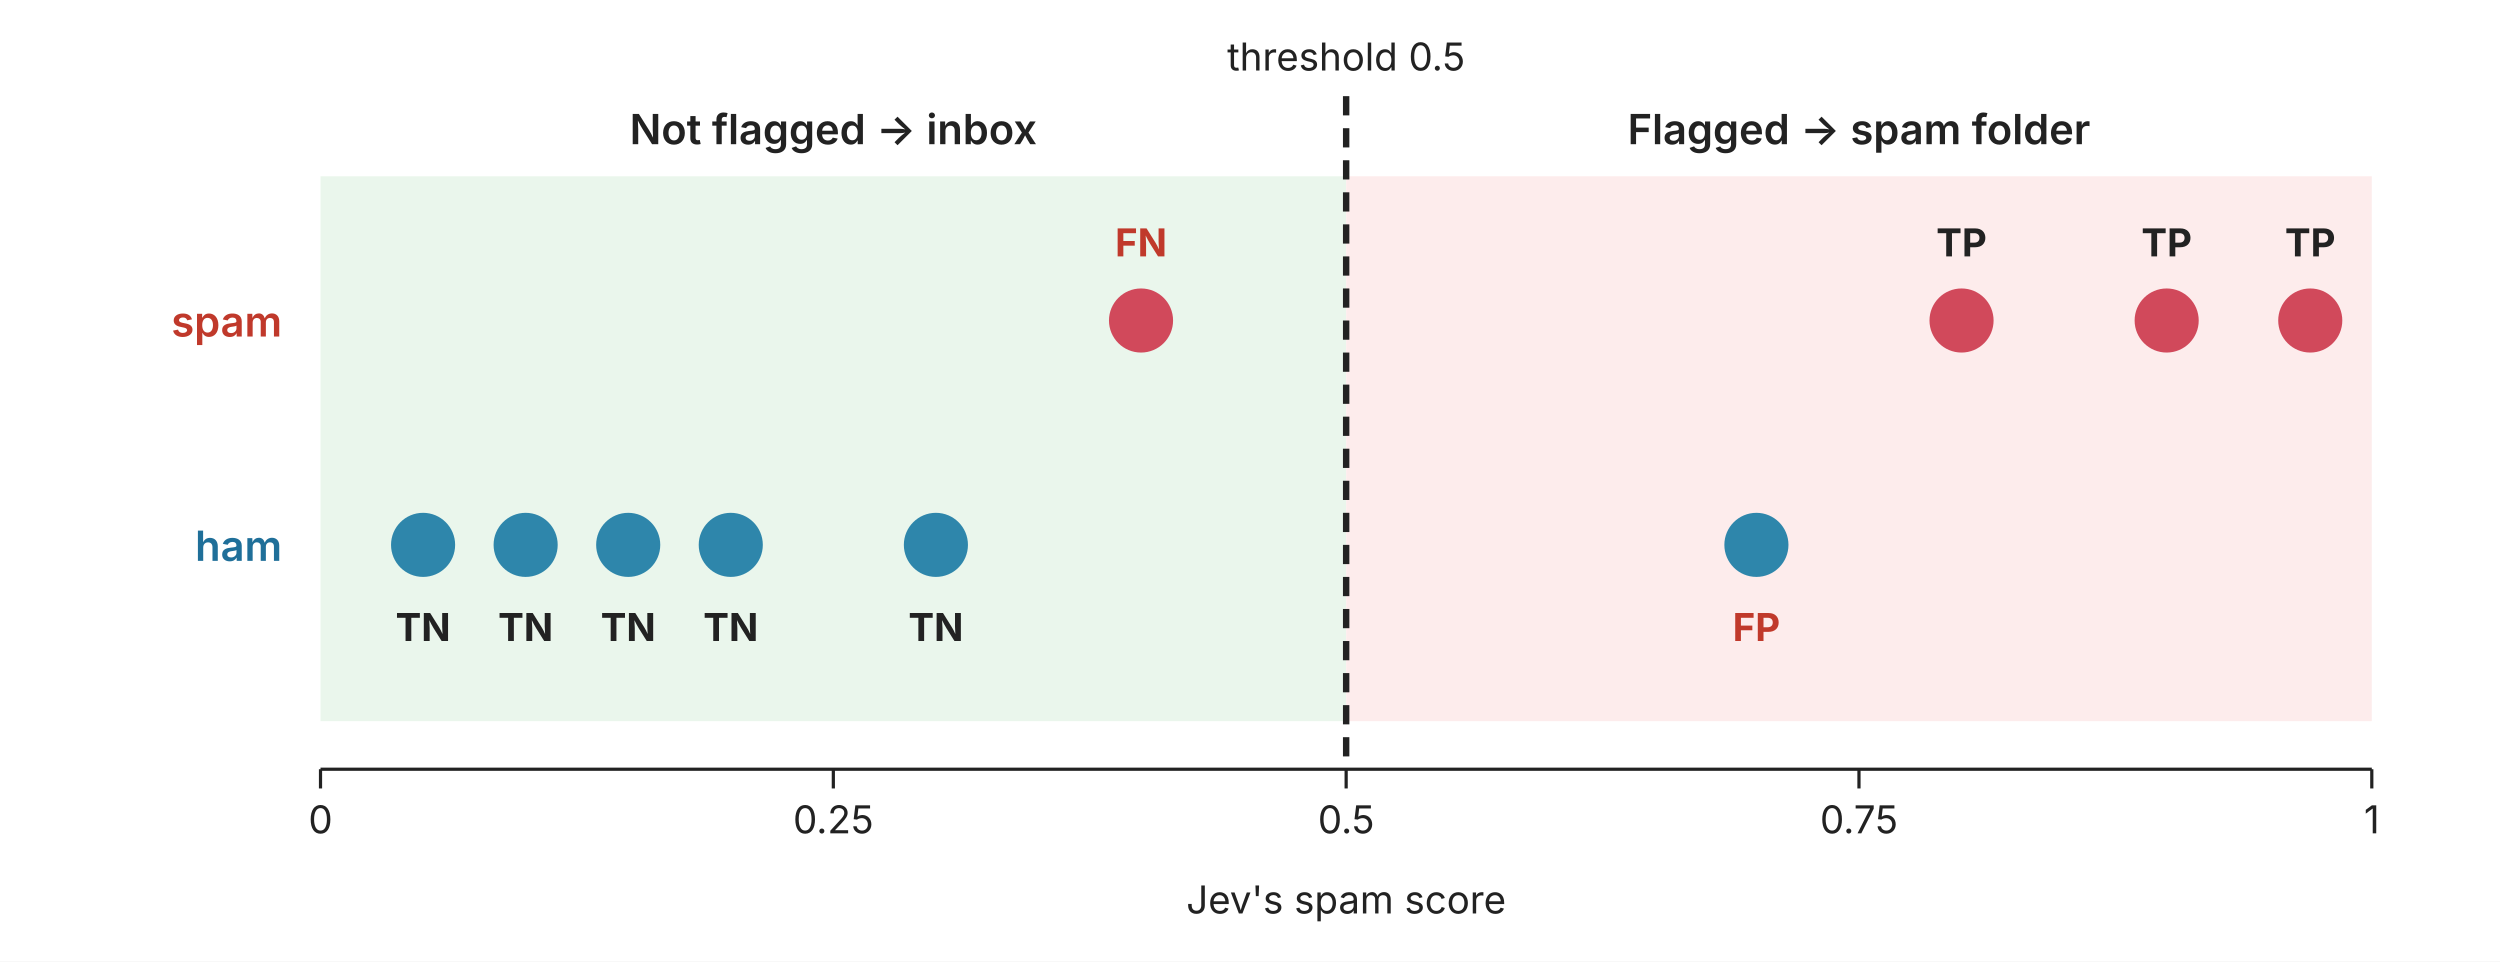
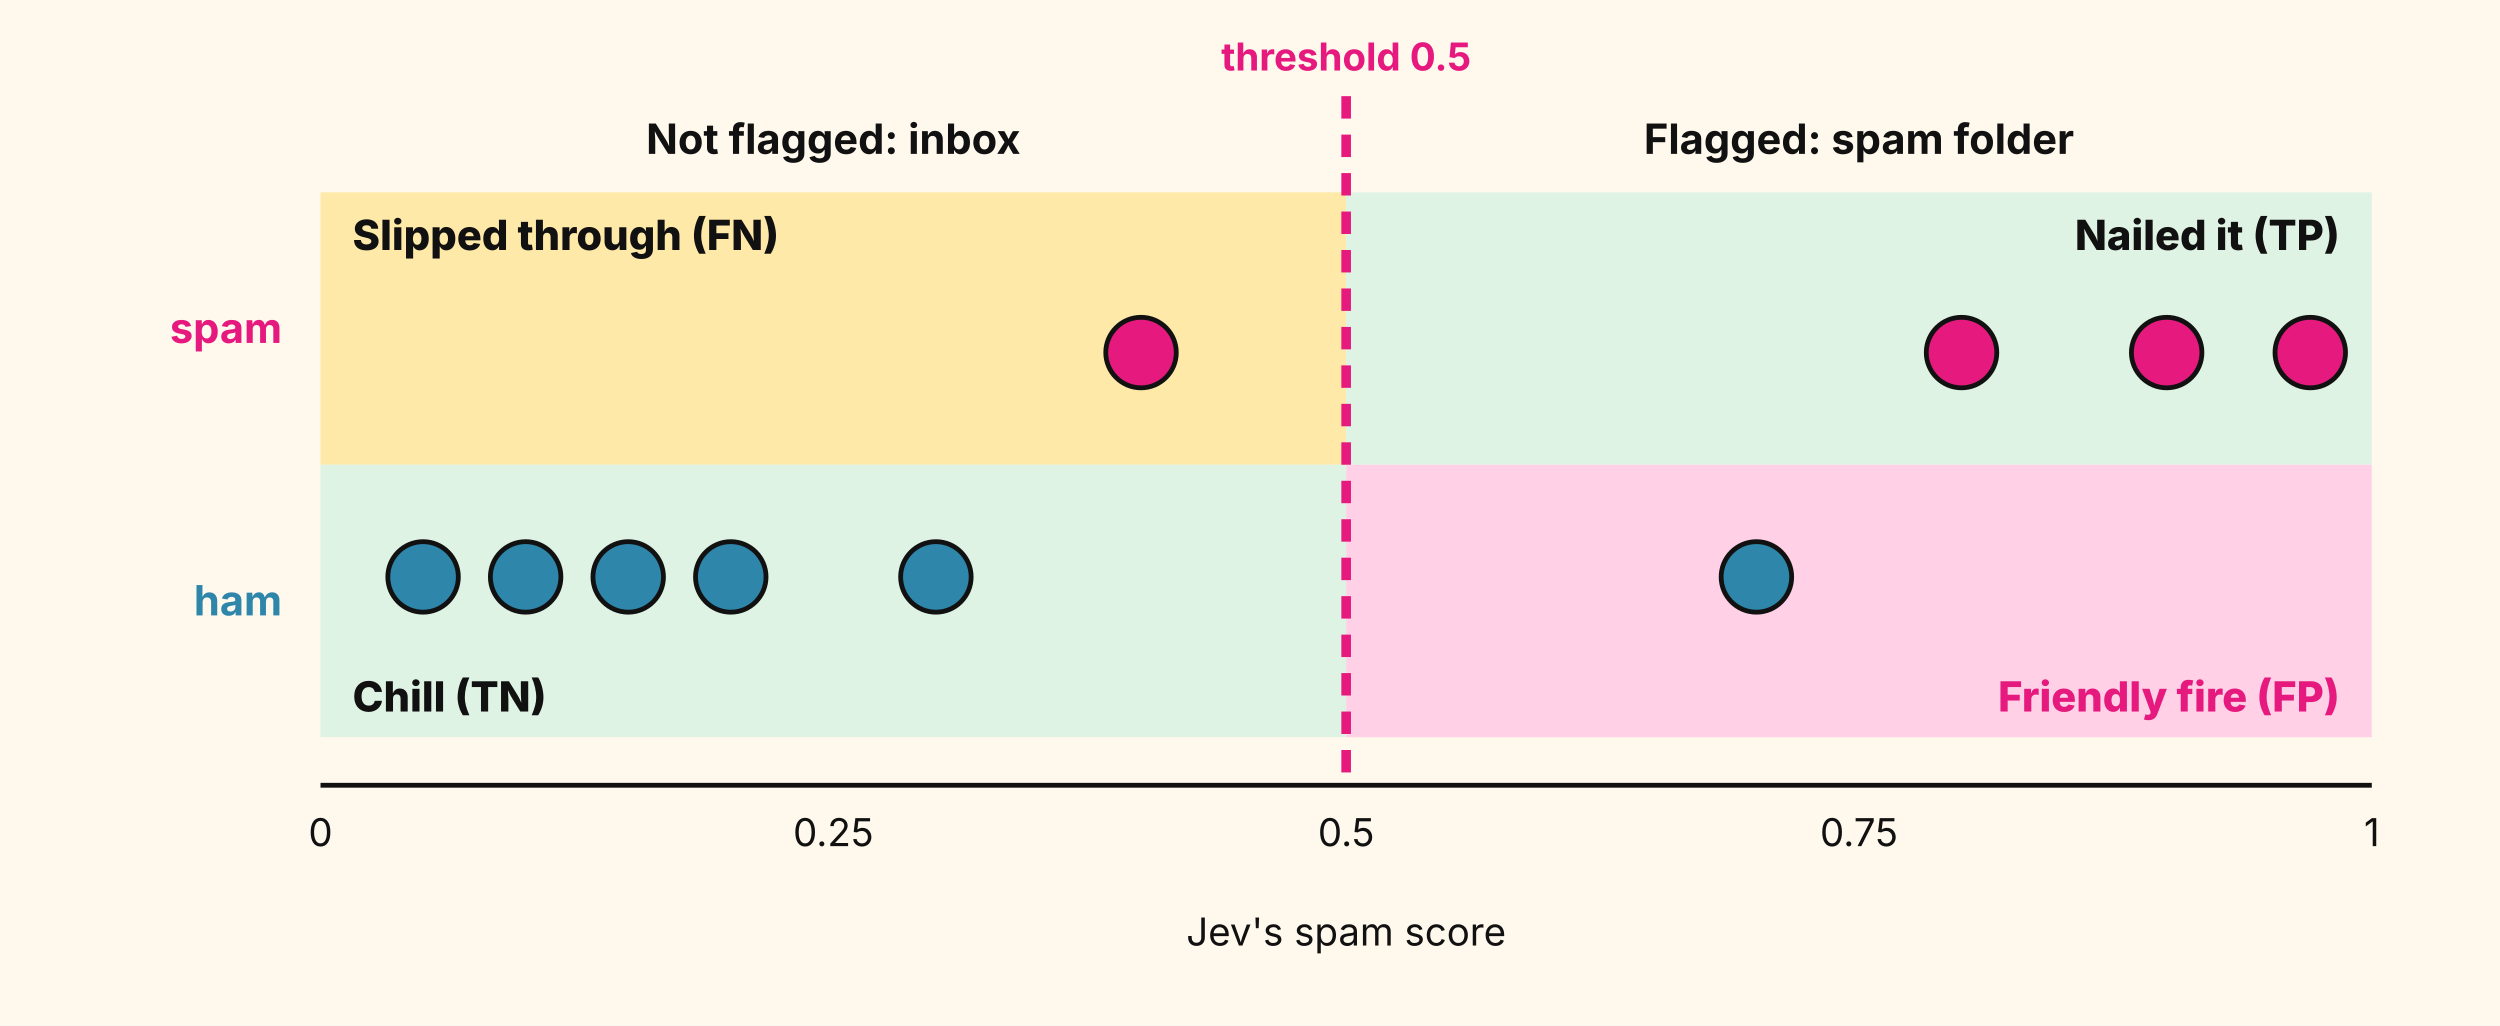
- <svg xmlns="http://www.w3.org/2000/svg" viewBox="0 0 780 300" width="780" height="300" font-family="system-ui, -apple-system, Segoe UI, sans-serif" font-size="13" fill="#222">
-   <rect width="780" height="300" fill="#fff" />
-   <rect x="100" y="55" width="320" height="170" fill="#eaf6ec" />
-   <rect x="420" y="55" width="320" height="170" fill="#fdecec" />
-   <text x="260" y="45" text-anchor="middle" font-weight="600">Not flagged → inbox</text>
-   <text x="580" y="45" text-anchor="middle" font-weight="600">Flagged → spam folder</text>
-   <line x1="420" y1="30" x2="420" y2="240" stroke="#222" stroke-width="2" stroke-dasharray="6 4" />
-   <text x="420" y="22" text-anchor="middle" font-size="12">threshold 0.5</text>
-   <text x="88" y="105" text-anchor="end" font-weight="600" fill="#c0392b">spam</text>
-   <text x="88" y="175" text-anchor="end" font-weight="600" fill="#1f6f99">ham</text>
-   <g fill="#d1495b">
-     <circle cx="720.8" cy="100" r="10" />
-     <circle cx="676" cy="100" r="10" />
-     <circle cx="612" cy="100" r="10" />
-     <circle cx="356" cy="100" r="10" />
+ <svg xmlns="http://www.w3.org/2000/svg" viewBox="0 0 780 320" width="780" height="320" font-family="system-ui, -apple-system, 'Segoe UI', sans-serif" font-size="13" fill="#111111">
+   <rect width="780" height="320" fill="#FFF8EC" />
+   <rect x="100" y="60" width="320" height="85" fill="#FFE9A8" />
+   <rect x="420" y="60" width="320" height="85" fill="#DFF3E4" />
+   <rect x="100" y="145" width="320" height="85" fill="#DFF3E4" />
+   <rect x="420" y="145" width="320" height="85" fill="#FFD0E6" />
+   <text x="260" y="48" text-anchor="middle" font-weight="700">Not flagged: inbox</text>
+   <text x="580" y="48" text-anchor="middle" font-weight="700">Flagged: spam folder</text>
+   <line x1="420" y1="30" x2="420" y2="245" stroke="#E6197E" stroke-width="3" stroke-dasharray="7 5" />
+   <text x="420" y="22" text-anchor="middle" font-size="12" font-weight="700" fill="#E6197E">threshold 0.5</text>
+   <text x="88" y="107" text-anchor="end" font-weight="700" fill="#E6197E">spam</text>
+   <text x="88" y="192" text-anchor="end" font-weight="700" fill="#2E86AB">ham</text>
+   <g font-weight="800" font-size="13">
+     <text x="110" y="78">Slipped through (FN)</text>
+     <text x="730" y="78" text-anchor="end">Nailed it (TP)</text>
+     <text x="110" y="222">Chill (TN)</text>
+     <text x="730" y="222" text-anchor="end" fill="#E6197E">Friendly fire (FP)</text>
  </g>
-   <g text-anchor="middle" font-size="12" font-weight="700">
-     <text x="720.8" y="80">TP</text>
-     <text x="676" y="80">TP</text>
-     <text x="612" y="80">TP</text>
-     <text x="356" y="80" fill="#c0392b">FN</text>
+   <circle cx="720.8" cy="110" r="11" fill="#E6197E" stroke="#111111" stroke-width="1.5" />
+   <circle cx="676.0" cy="110" r="11" fill="#E6197E" stroke="#111111" stroke-width="1.5" />
+   <circle cx="612.0" cy="110" r="11" fill="#E6197E" stroke="#111111" stroke-width="1.5" />
+   <circle cx="356.0" cy="110" r="11" fill="#E6197E" stroke="#111111" stroke-width="1.5" />
+   <circle cx="548.0" cy="180" r="11" fill="#2E86AB" stroke="#111111" stroke-width="1.5" />
+   <circle cx="292.0" cy="180" r="11" fill="#2E86AB" stroke="#111111" stroke-width="1.5" />
+   <circle cx="228.0" cy="180" r="11" fill="#2E86AB" stroke="#111111" stroke-width="1.5" />
+   <circle cx="196.0" cy="180" r="11" fill="#2E86AB" stroke="#111111" stroke-width="1.5" />
+   <circle cx="164.0" cy="180" r="11" fill="#2E86AB" stroke="#111111" stroke-width="1.5" />
+   <circle cx="132.0" cy="180" r="11" fill="#2E86AB" stroke="#111111" stroke-width="1.5" />
+   <line x1="100" y1="245" x2="740" y2="245" stroke="#111111" stroke-width="1.5" />
+   <g text-anchor="middle" font-size="12">
+     <text x="100" y="264">0</text>
+     <text x="260" y="264">0.25</text>
+     <text x="420" y="264">0.5</text>
+     <text x="580" y="264">0.75</text>
+     <text x="740" y="264">1</text>
  </g>
-   <g fill="#2e86ab">
-     <circle cx="548" cy="170" r="10" />
-     <circle cx="292" cy="170" r="10" />
-     <circle cx="228" cy="170" r="10" />
-     <circle cx="196" cy="170" r="10" />
-     <circle cx="164" cy="170" r="10" />
-     <circle cx="132" cy="170" r="10" />
-   </g>
-   <g text-anchor="middle" font-size="12" font-weight="700">
-     <text x="548" y="200" fill="#c0392b">FP</text>
-     <text x="292" y="200">TN</text>
-     <text x="228" y="200">TN</text>
-     <text x="196" y="200">TN</text>
-     <text x="164" y="200">TN</text>
-     <text x="132" y="200">TN</text>
-   </g>
-   <line x1="100" y1="240" x2="740" y2="240" stroke="#222" />
-   <g stroke="#222">
-     <line x1="100" y1="240" x2="100" y2="246" />
-     <line x1="260" y1="240" x2="260" y2="246" />
-     <line x1="420" y1="240" x2="420" y2="246" />
-     <line x1="580" y1="240" x2="580" y2="246" />
-     <line x1="740" y1="240" x2="740" y2="246" />
-   </g>
-   <g text-anchor="middle" font-size="12">
-     <text x="100" y="260">0</text>
-     <text x="260" y="260">0.25</text>
-     <text x="420" y="260">0.5</text>
-     <text x="580" y="260">0.75</text>
-     <text x="740" y="260">1</text>
-   </g>
-   <text x="420" y="285" text-anchor="middle" font-size="12">Jev's spam score</text>
+   <text x="420" y="295" text-anchor="middle" font-size="12">Jev's spam score</text>
</svg>
